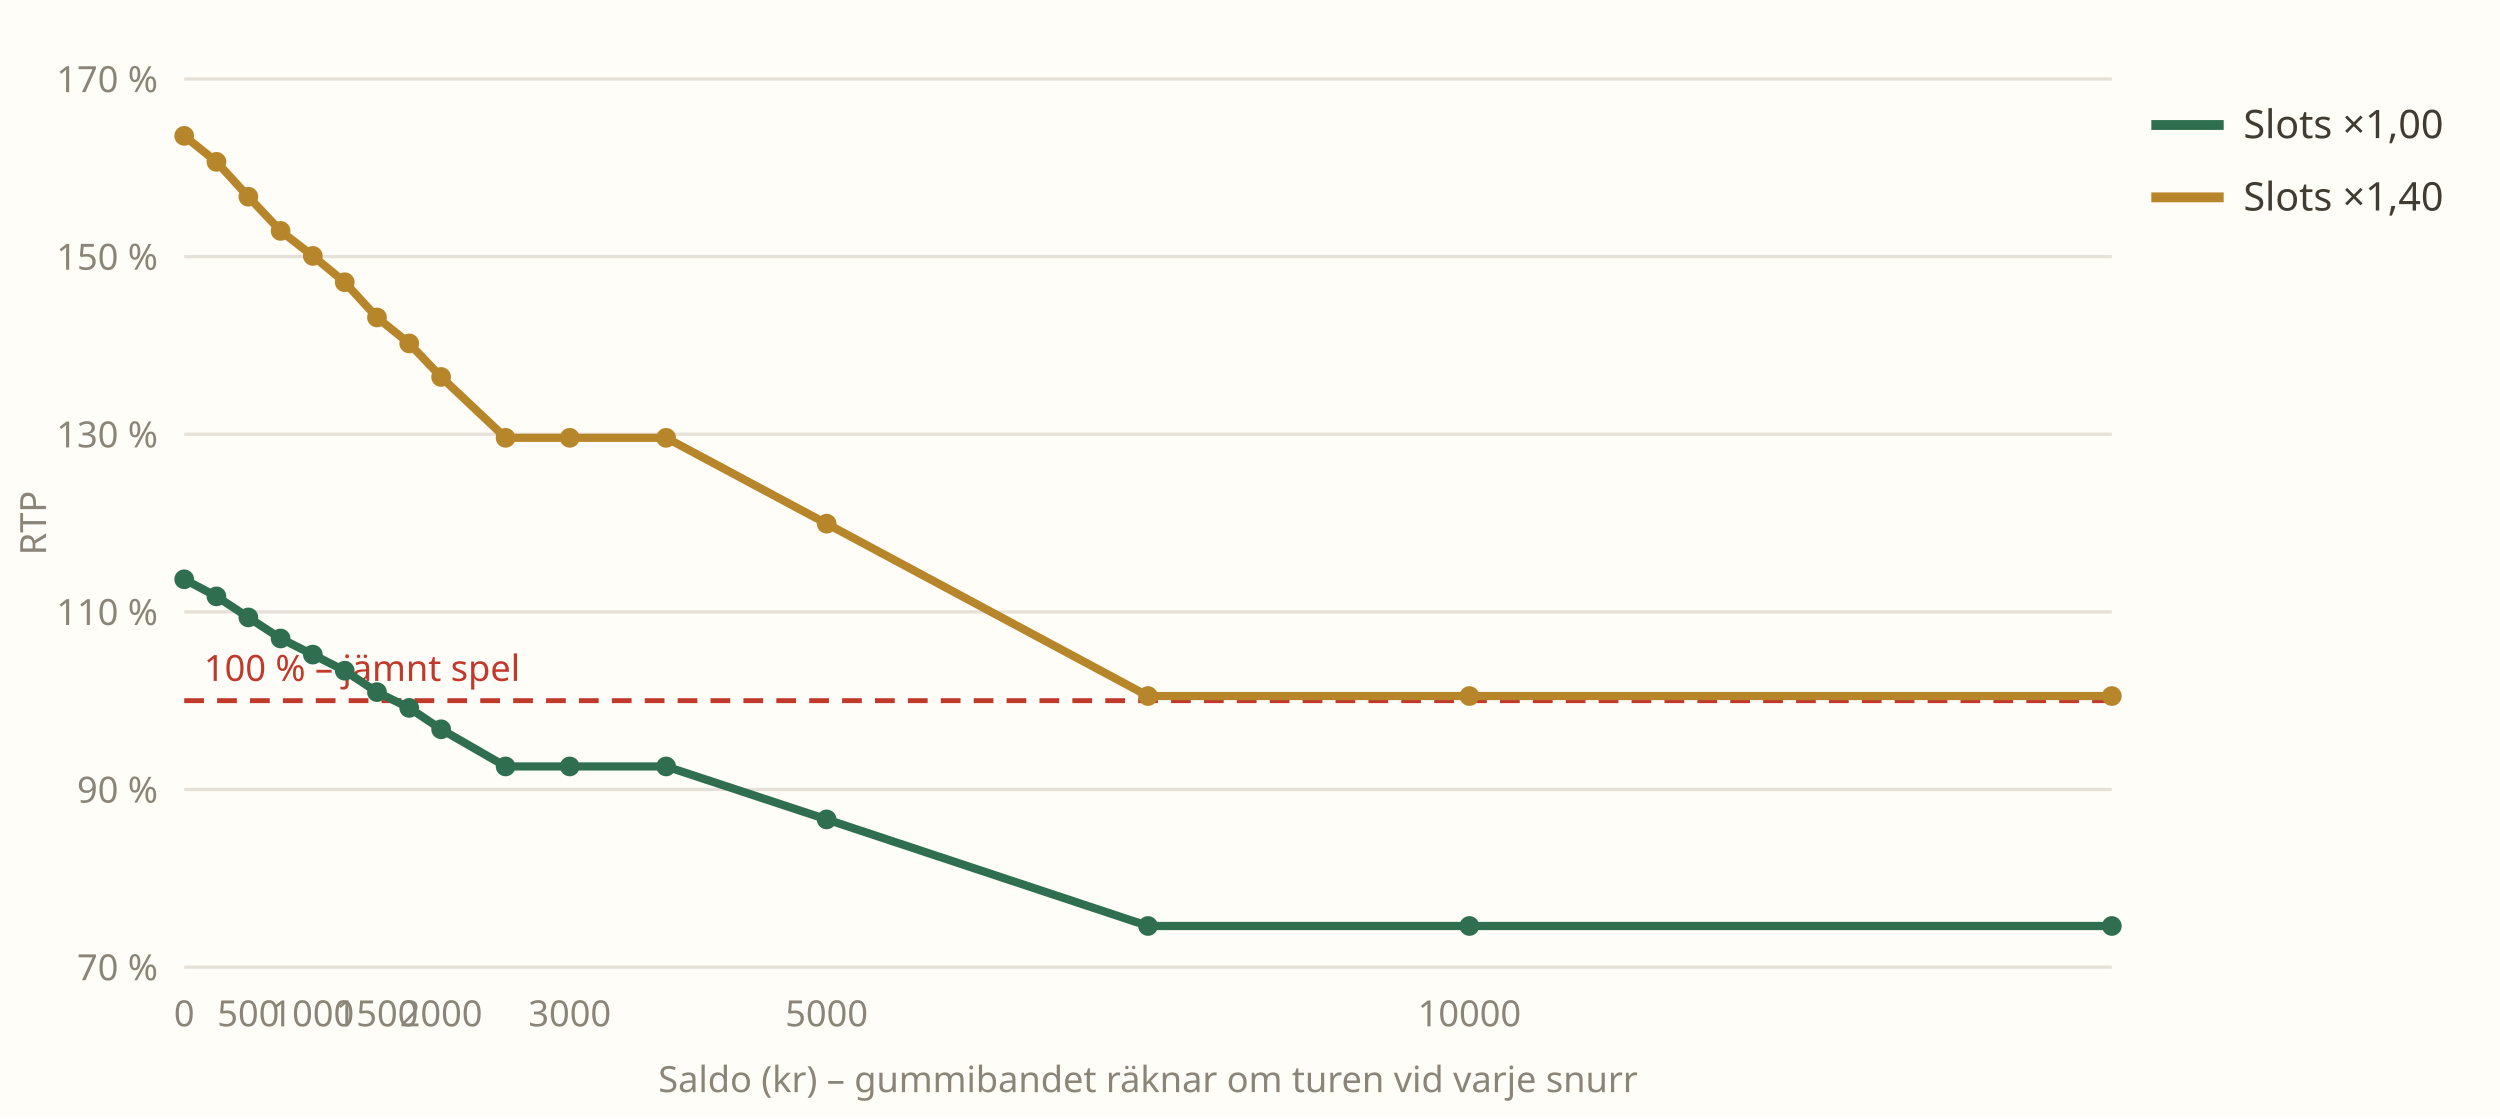
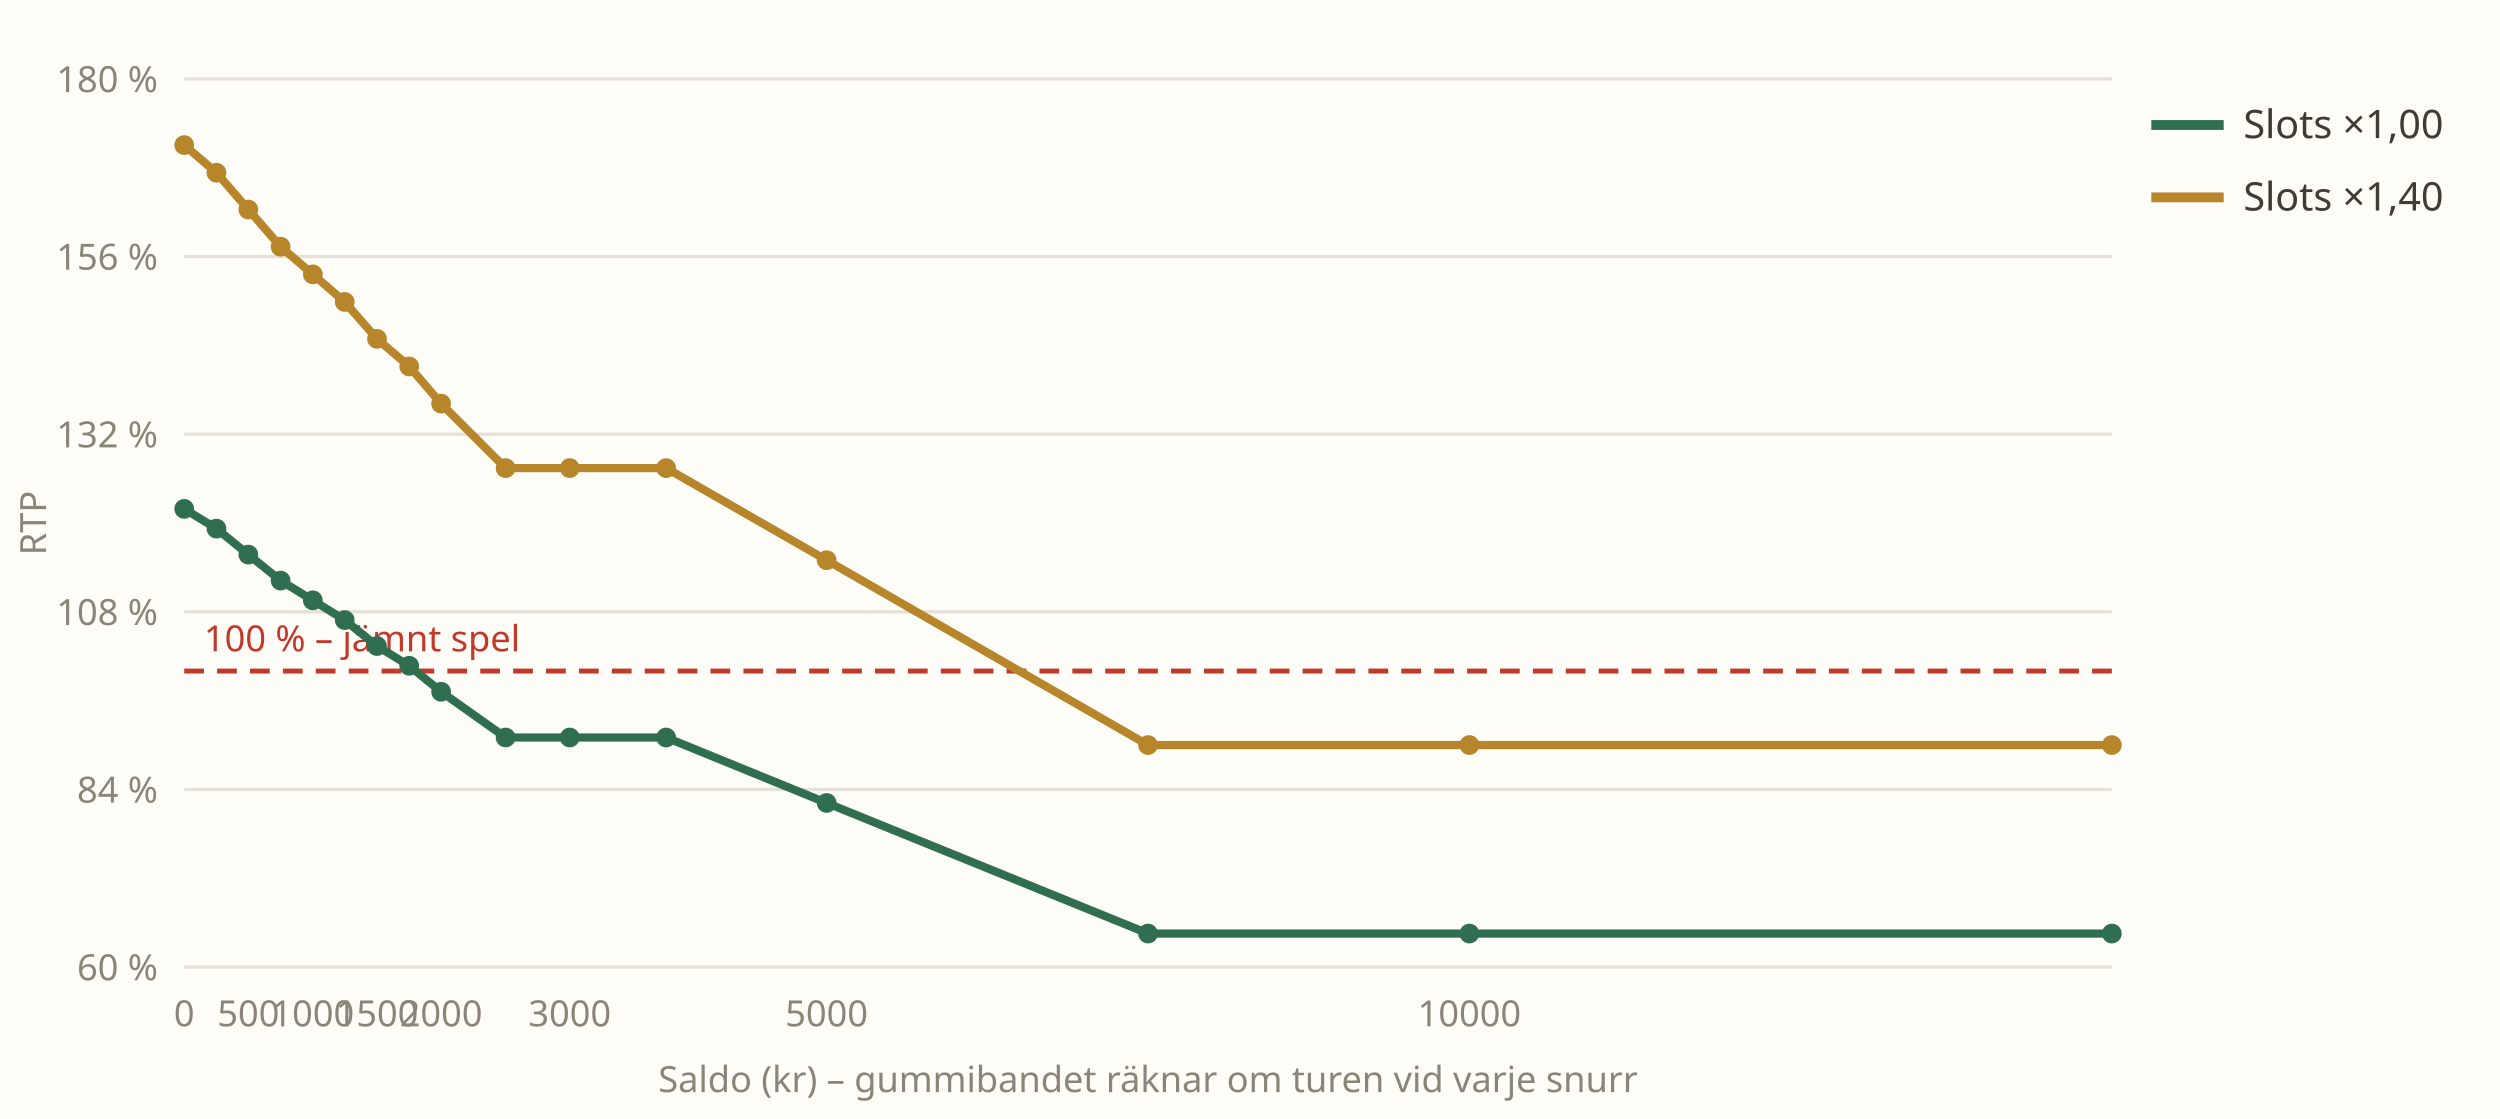
<svg xmlns="http://www.w3.org/2000/svg" viewBox="0 0 760 340" width="760" height="340" font-family="system-ui, sans-serif">
  <rect width="760" height="340" fill="#fffdf8" />
  <line x1="56" y1="294" x2="642" y2="294" stroke="#e6e1d8" stroke-width="1" />
-   <text x="48" y="298" text-anchor="end" font-size="11" fill="#8a8578">70 %</text>
+   <text x="48" y="298" text-anchor="end" font-size="11" fill="#8a8578">60 %</text>
  <line x1="56" y1="240" x2="642" y2="240" stroke="#e6e1d8" stroke-width="1" />
-   <text x="48" y="244" text-anchor="end" font-size="11" fill="#8a8578">90 %</text>
+   <text x="48" y="244" text-anchor="end" font-size="11" fill="#8a8578">84 %</text>
  <line x1="56" y1="186" x2="642" y2="186" stroke="#e6e1d8" stroke-width="1" />
-   <text x="48" y="190" text-anchor="end" font-size="11" fill="#8a8578">110 %</text>
+   <text x="48" y="190" text-anchor="end" font-size="11" fill="#8a8578">108 %</text>
  <line x1="56" y1="132" x2="642" y2="132" stroke="#e6e1d8" stroke-width="1" />
-   <text x="48" y="136" text-anchor="end" font-size="11" fill="#8a8578">130 %</text>
+   <text x="48" y="136" text-anchor="end" font-size="11" fill="#8a8578">132 %</text>
  <line x1="56" y1="78" x2="642" y2="78" stroke="#e6e1d8" stroke-width="1" />
-   <text x="48" y="82" text-anchor="end" font-size="11" fill="#8a8578">150 %</text>
+   <text x="48" y="82" text-anchor="end" font-size="11" fill="#8a8578">156 %</text>
  <line x1="56" y1="24" x2="642" y2="24" stroke="#e6e1d8" stroke-width="1" />
-   <text x="48" y="28" text-anchor="end" font-size="11" fill="#8a8578">170 %</text>
-   <line x1="56" y1="213" x2="642" y2="213" stroke="#c0392b" stroke-width="1.5" stroke-dasharray="6 4" />
-   <text x="62" y="207" font-size="11" fill="#c0392b">100 % – jämnt spel</text>
-   <path d="M56 176.1 L65.8 181.3 L75.5 187.7 L85.3 194.1 L95.1 199 L104.8 203.9 L114.6 210.4 L124.4 215.2 L134.1 221.7 L153.7 233 L173.2 233 L202.5 233 L251.3 249.1 L349 281.5 L446.7 281.5 L642 281.5" fill="none" stroke="#2f6f4f" stroke-width="2.5" stroke-linejoin="round" />
-   <circle cx="56" cy="176.1" r="3" fill="#2f6f4f" />
-   <circle cx="65.8" cy="181.3" r="3" fill="#2f6f4f" />
-   <circle cx="75.5" cy="187.7" r="3" fill="#2f6f4f" />
-   <circle cx="85.3" cy="194.1" r="3" fill="#2f6f4f" />
-   <circle cx="95.1" cy="199" r="3" fill="#2f6f4f" />
-   <circle cx="104.8" cy="203.9" r="3" fill="#2f6f4f" />
-   <circle cx="114.6" cy="210.4" r="3" fill="#2f6f4f" />
-   <circle cx="124.4" cy="215.2" r="3" fill="#2f6f4f" />
-   <circle cx="134.1" cy="221.7" r="3" fill="#2f6f4f" />
-   <circle cx="153.7" cy="233" r="3" fill="#2f6f4f" />
-   <circle cx="173.2" cy="233" r="3" fill="#2f6f4f" />
-   <circle cx="202.5" cy="233" r="3" fill="#2f6f4f" />
-   <circle cx="251.3" cy="249.1" r="3" fill="#2f6f4f" />
-   <circle cx="349" cy="281.5" r="3" fill="#2f6f4f" />
-   <circle cx="446.7" cy="281.5" r="3" fill="#2f6f4f" />
-   <circle cx="642" cy="281.5" r="3" fill="#2f6f4f" />
-   <path d="M56 41.3 L65.8 49.2 L75.5 59.8 L85.3 70.2 L95.1 77.8 L104.8 85.8 L114.6 96.5 L124.4 104.4 L134.1 114.6 L153.7 133.1 L173.2 133.1 L202.5 133.1 L251.3 159.2 L349 211.6 L446.7 211.6 L642 211.6" fill="none" stroke="#b8862a" stroke-width="2.5" stroke-linejoin="round" />
-   <circle cx="56" cy="41.3" r="3" fill="#b8862a" />
-   <circle cx="65.8" cy="49.2" r="3" fill="#b8862a" />
-   <circle cx="75.5" cy="59.8" r="3" fill="#b8862a" />
-   <circle cx="85.3" cy="70.2" r="3" fill="#b8862a" />
-   <circle cx="95.1" cy="77.8" r="3" fill="#b8862a" />
-   <circle cx="104.8" cy="85.8" r="3" fill="#b8862a" />
-   <circle cx="114.6" cy="96.5" r="3" fill="#b8862a" />
-   <circle cx="124.4" cy="104.4" r="3" fill="#b8862a" />
-   <circle cx="134.1" cy="114.6" r="3" fill="#b8862a" />
-   <circle cx="153.7" cy="133.1" r="3" fill="#b8862a" />
-   <circle cx="173.2" cy="133.1" r="3" fill="#b8862a" />
-   <circle cx="202.5" cy="133.1" r="3" fill="#b8862a" />
-   <circle cx="251.3" cy="159.2" r="3" fill="#b8862a" />
-   <circle cx="349" cy="211.6" r="3" fill="#b8862a" />
-   <circle cx="446.7" cy="211.6" r="3" fill="#b8862a" />
-   <circle cx="642" cy="211.6" r="3" fill="#b8862a" />
+   <text x="48" y="28" text-anchor="end" font-size="11" fill="#8a8578">180 %</text>
+   <line x1="56" y1="204" x2="642" y2="204" stroke="#c0392b" stroke-width="1.5" stroke-dasharray="6 4" />
+   <text x="62" y="198" font-size="11" fill="#c0392b">100 % – jämnt spel</text>
+   <path d="M56 154.7 L65.8 160.7 L75.5 168.6 L85.3 176.5 L95.1 182.5 L104.8 188.5 L114.6 196.4 L124.4 202.4 L134.1 210.3 L153.7 224.2 L173.2 224.2 L202.5 224.2 L251.3 244.1 L349 283.8 L446.7 283.8 L642 283.8" fill="none" stroke="#2f6f4f" stroke-width="2.5" stroke-linejoin="round" />
+   <circle cx="56" cy="154.7" r="3" fill="#2f6f4f" />
+   <circle cx="65.8" cy="160.7" r="3" fill="#2f6f4f" />
+   <circle cx="75.5" cy="168.6" r="3" fill="#2f6f4f" />
+   <circle cx="85.3" cy="176.5" r="3" fill="#2f6f4f" />
+   <circle cx="95.1" cy="182.5" r="3" fill="#2f6f4f" />
+   <circle cx="104.8" cy="188.5" r="3" fill="#2f6f4f" />
+   <circle cx="114.6" cy="196.4" r="3" fill="#2f6f4f" />
+   <circle cx="124.4" cy="202.4" r="3" fill="#2f6f4f" />
+   <circle cx="134.1" cy="210.3" r="3" fill="#2f6f4f" />
+   <circle cx="153.7" cy="224.2" r="3" fill="#2f6f4f" />
+   <circle cx="173.2" cy="224.2" r="3" fill="#2f6f4f" />
+   <circle cx="202.5" cy="224.2" r="3" fill="#2f6f4f" />
+   <circle cx="251.3" cy="244.1" r="3" fill="#2f6f4f" />
+   <circle cx="349" cy="283.8" r="3" fill="#2f6f4f" />
+   <circle cx="446.7" cy="283.8" r="3" fill="#2f6f4f" />
+   <circle cx="642" cy="283.8" r="3" fill="#2f6f4f" />
+   <path d="M56 44.1 L65.8 52.5 L75.5 63.7 L85.3 75 L95.1 83.4 L104.8 91.8 L114.6 103 L124.4 111.4 L134.1 122.7 L153.7 142.3 L173.2 142.3 L202.5 142.3 L251.3 170.3 L349 226.5 L446.7 226.5 L642 226.5" fill="none" stroke="#b8862a" stroke-width="2.5" stroke-linejoin="round" />
+   <circle cx="56" cy="44.1" r="3" fill="#b8862a" />
+   <circle cx="65.8" cy="52.5" r="3" fill="#b8862a" />
+   <circle cx="75.5" cy="63.7" r="3" fill="#b8862a" />
+   <circle cx="85.3" cy="75" r="3" fill="#b8862a" />
+   <circle cx="95.1" cy="83.4" r="3" fill="#b8862a" />
+   <circle cx="104.8" cy="91.8" r="3" fill="#b8862a" />
+   <circle cx="114.6" cy="103" r="3" fill="#b8862a" />
+   <circle cx="124.4" cy="111.4" r="3" fill="#b8862a" />
+   <circle cx="134.1" cy="122.7" r="3" fill="#b8862a" />
+   <circle cx="153.7" cy="142.3" r="3" fill="#b8862a" />
+   <circle cx="173.2" cy="142.3" r="3" fill="#b8862a" />
+   <circle cx="202.5" cy="142.3" r="3" fill="#b8862a" />
+   <circle cx="251.3" cy="170.3" r="3" fill="#b8862a" />
+   <circle cx="349" cy="226.5" r="3" fill="#b8862a" />
+   <circle cx="446.7" cy="226.5" r="3" fill="#b8862a" />
+   <circle cx="642" cy="226.5" r="3" fill="#b8862a" />
  <text x="56" y="312" text-anchor="middle" font-size="11" fill="#8a8578">0</text>
  <text x="65.8" y="312" text-anchor="middle" font-size="11" fill="#8a8578" />
  <text x="75.5" y="312" text-anchor="middle" font-size="11" fill="#8a8578">500</text>
  <text x="85.3" y="312" text-anchor="middle" font-size="11" fill="#8a8578" />
  <text x="95.1" y="312" text-anchor="middle" font-size="11" fill="#8a8578">1000</text>
  <text x="104.8" y="312" text-anchor="middle" font-size="11" fill="#8a8578" />
  <text x="114.6" y="312" text-anchor="middle" font-size="11" fill="#8a8578">1500</text>
  <text x="124.4" y="312" text-anchor="middle" font-size="11" fill="#8a8578" />
  <text x="134.1" y="312" text-anchor="middle" font-size="11" fill="#8a8578">2000</text>
  <text x="153.7" y="312" text-anchor="middle" font-size="11" fill="#8a8578" />
  <text x="173.2" y="312" text-anchor="middle" font-size="11" fill="#8a8578">3000</text>
  <text x="202.5" y="312" text-anchor="middle" font-size="11" fill="#8a8578" />
  <text x="251.3" y="312" text-anchor="middle" font-size="11" fill="#8a8578">5000</text>
  <text x="349" y="312" text-anchor="middle" font-size="11" fill="#8a8578" />
  <text x="446.7" y="312" text-anchor="middle" font-size="11" fill="#8a8578">10000</text>
  <text x="642" y="312" text-anchor="middle" font-size="11" fill="#8a8578" />
  <line x1="654" y1="38" x2="676" y2="38" stroke="#2f6f4f" stroke-width="3" />
  <text x="682" y="42" font-size="12" fill="#403c33">Slots ×1,00</text>
  <line x1="654" y1="60" x2="676" y2="60" stroke="#b8862a" stroke-width="3" />
  <text x="682" y="64" font-size="12" fill="#403c33">Slots ×1,40</text>
  <text x="349" y="332" text-anchor="middle" font-size="11" fill="#8a8578">Saldo (kr) – gummibandet räknar om turen vid varje snurr</text>
  <text x="14" y="159" font-size="11" fill="#8a8578" transform="rotate(-90 14 159)" text-anchor="middle">RTP</text>
</svg>
